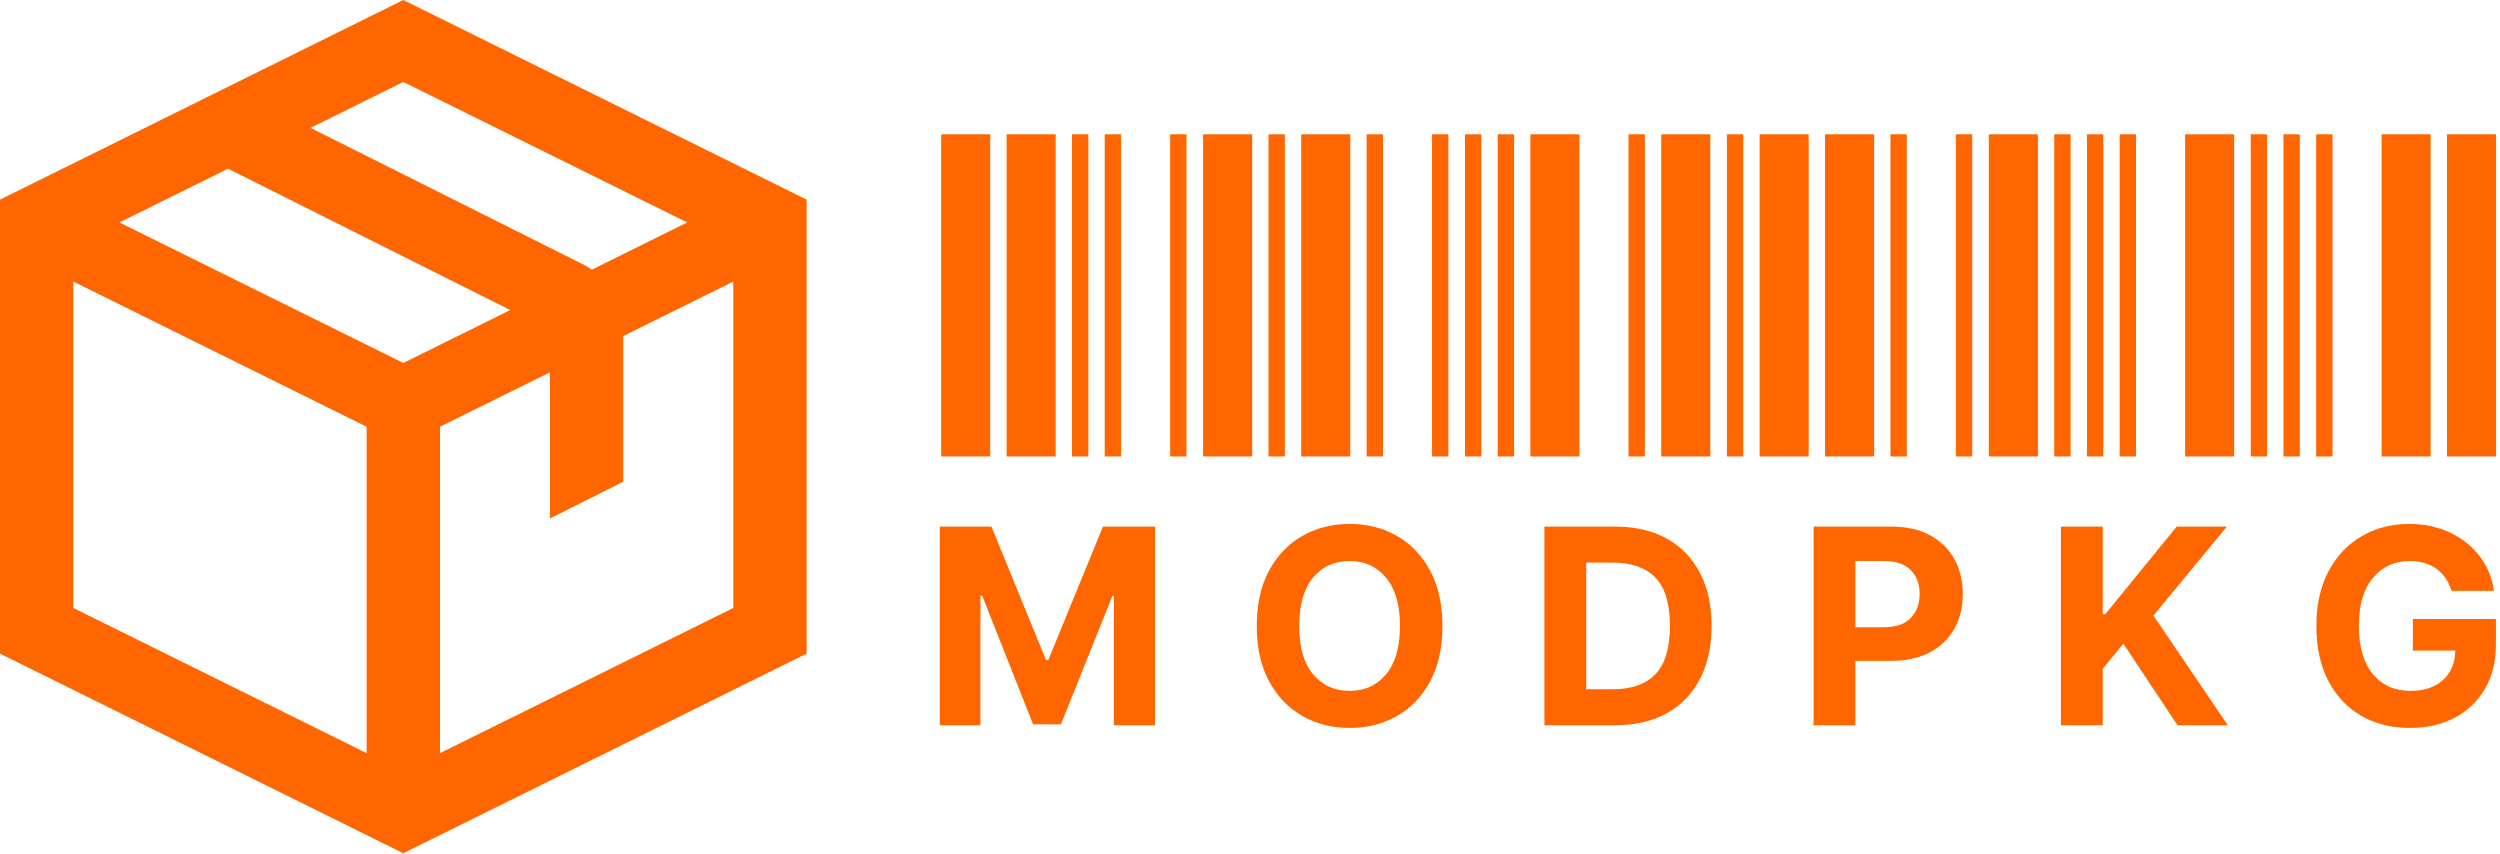
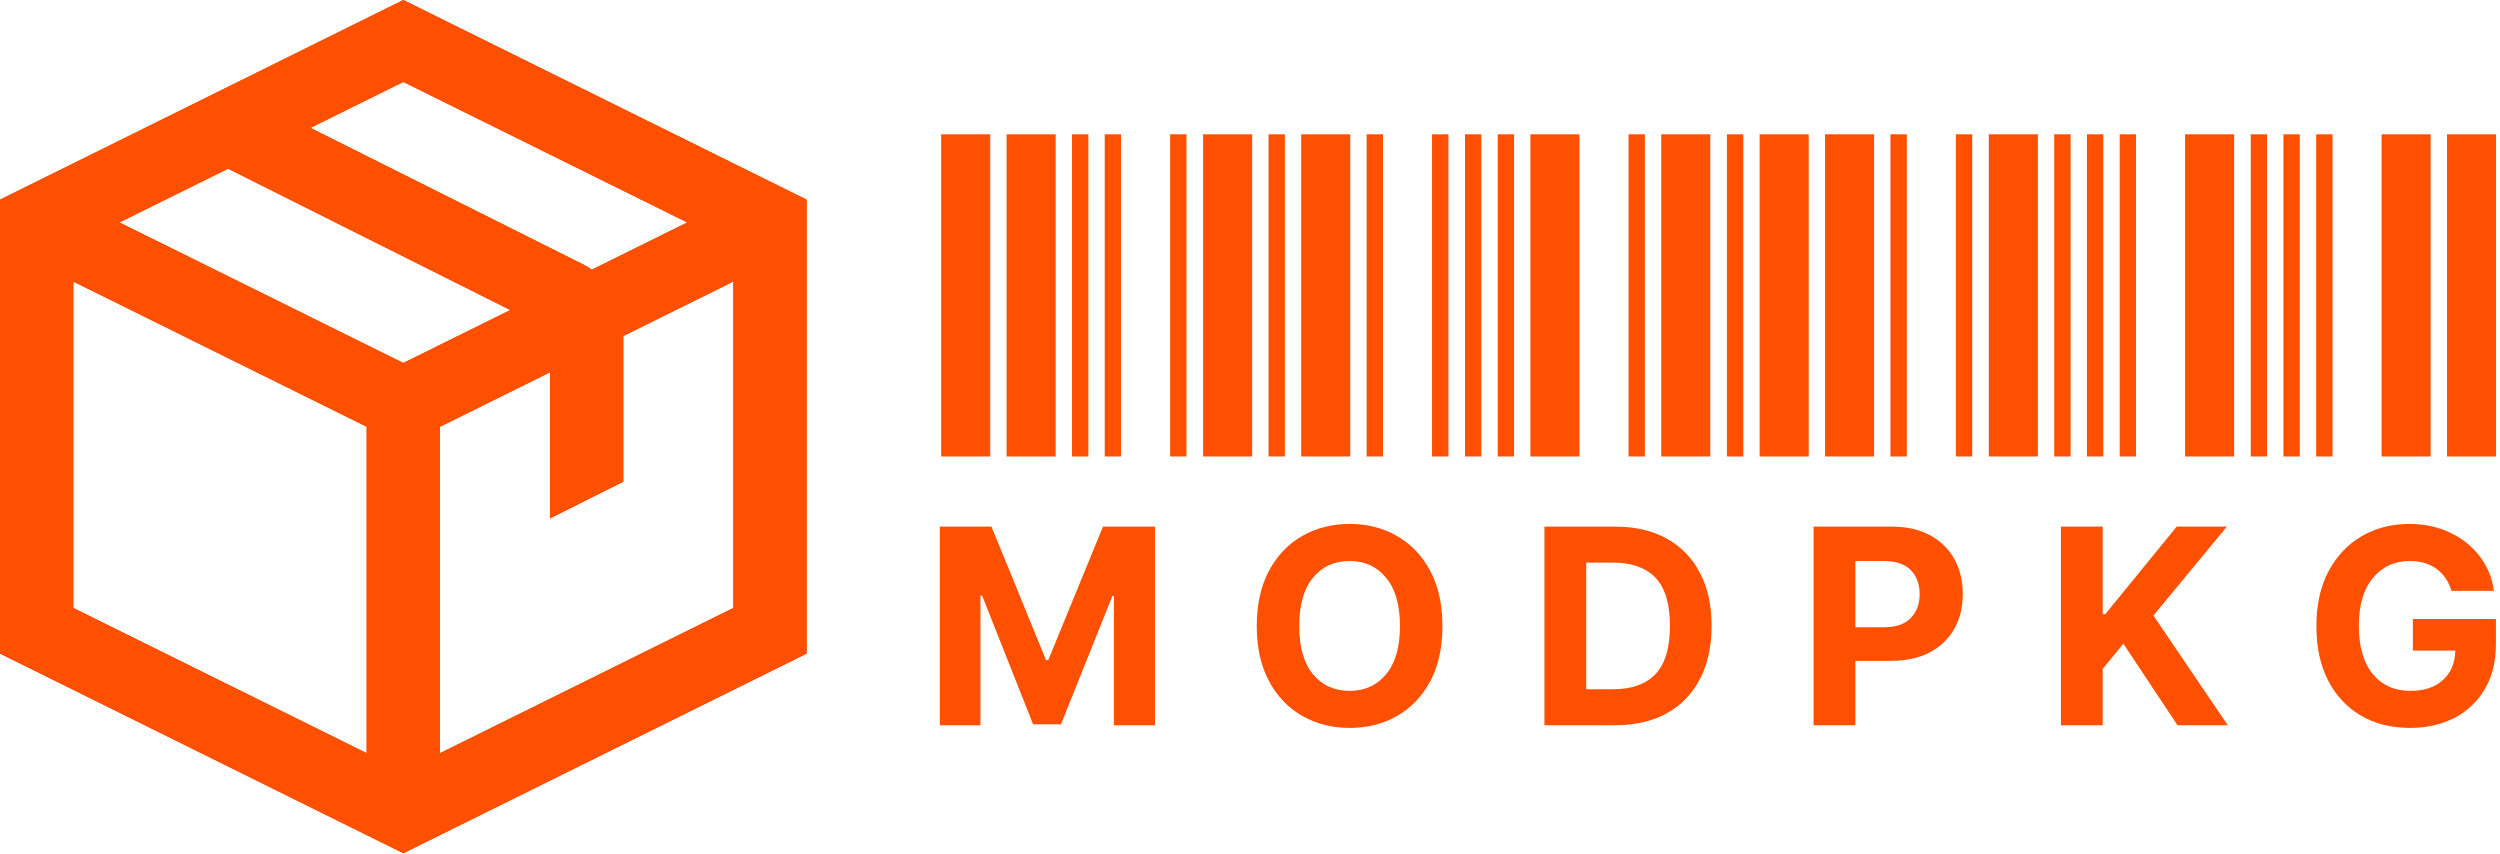
<svg xmlns="http://www.w3.org/2000/svg" width="586" height="200" viewBox="0 0 586 200" fill="none">
-   <path fill-rule="evenodd" clip-rule="evenodd" d="M94.536 0L189.072 46.794V153.206L94.536 200L0 153.206V46.794L94.536 0ZM17.188 65.999V142.508L85.942 176.539V100.031L17.188 65.999ZM103.13 100.031V176.539L171.883 142.508V65.999L146.101 78.761V112.914L128.912 121.523V87.27L103.13 100.031ZM161.078 52.142L138.683 63.227C138.193 62.821 137.649 62.465 137.055 62.167L72.781 29.974L94.536 19.206L161.078 52.142ZM53.45 39.542L119.598 72.674L94.536 85.079L27.994 52.142L53.45 39.542Z" fill="#FF6600" />
-   <path d="M220.613 107V31.48H232.113V107H220.613ZM235.947 107V31.48H247.446V107H235.947ZM251.28 107V31.48H255.113V107H251.28ZM258.946 107V31.48H262.779V107H258.946ZM274.279 107V31.48H278.113V107H274.279Z" fill="#FF6600" />
-   <path d="M282.006 107V31.48H293.506V107H282.006ZM297.339 107V31.48H301.172V107H297.339ZM305.005 107V31.48H316.505V107H305.005ZM320.339 107V31.48H324.172V107H320.339ZM335.672 107V31.48H339.505V107H335.672Z" fill="#FF6600" />
-   <path d="M343.398 107V31.48H347.231V107H343.398ZM351.065 107V31.48H354.898V107H351.065ZM358.731 107V31.48H370.231V107H358.731ZM381.731 107V31.48H385.564V107H381.731ZM389.398 107V31.48H400.897V107H389.398Z" fill="#FF6600" />
-   <path d="M404.791 107V31.48H408.624V107H404.791ZM412.457 107V31.48H423.957V107H412.457ZM427.79 107V31.48H439.29V107H427.79ZM443.123 107V31.48H446.957V107H443.123ZM458.457 107V31.48H462.29V107H458.457Z" fill="#FF6600" />
-   <path d="M466.183 107V31.48H477.683V107H466.183ZM481.516 107V31.48H485.349V107H481.516ZM489.183 107V31.48H493.016V107H489.183ZM496.849 107V31.48H500.683V107H496.849ZM512.182 107V31.48H523.682V107H512.182Z" fill="#FF6600" />
-   <path d="M527.575 107V31.48H531.409V107H527.575ZM535.242 107V31.48H539.075V107H535.242ZM542.909 107V31.48H546.742V107H542.909ZM558.242 107V31.48H569.742V107H558.242ZM573.575 107V31.48H585.075V107H573.575Z" fill="#FF6600" />
-   <path d="M220.295 123.438H232.399L245.189 154.719H245.719L258.541 123.438H270.738V170H261.099V139.688H260.756L248.683 169.781H242.163L230.215 139.625H229.81V170H220.295V123.438Z" fill="#FF6600" />
-   <path d="M316.361 170.625C312.243 170.625 308.541 169.688 305.255 167.812C301.969 165.938 299.37 163.219 297.456 159.656C295.543 156.094 294.586 151.792 294.586 146.75C294.586 141.667 295.543 137.344 297.456 133.781C299.37 130.219 301.969 127.5 305.255 125.625C308.541 123.75 312.243 122.812 316.361 122.812C320.478 122.812 324.17 123.75 327.435 125.625C330.721 127.5 333.32 130.219 335.234 133.781C337.147 137.344 338.104 141.667 338.104 146.75C338.104 151.833 337.147 156.156 335.234 159.719C333.32 163.26 330.721 165.969 327.435 167.844C324.17 169.698 320.478 170.625 316.361 170.625ZM304.538 146.75C304.538 151.667 305.609 155.427 307.751 158.031C309.914 160.635 312.784 161.938 316.361 161.938C319.917 161.938 322.766 160.635 324.908 158.031C327.071 155.427 328.152 151.667 328.152 146.75C328.152 141.812 327.071 138.042 324.908 135.438C322.766 132.812 319.917 131.5 316.361 131.5C312.784 131.5 309.914 132.812 307.751 135.438C305.609 138.042 304.538 141.812 304.538 146.75Z" fill="#FF6600" />
-   <path d="M378.485 170H362.014V123.438H378.61C383.29 123.438 387.314 124.375 390.683 126.25C394.052 128.104 396.641 130.771 398.45 134.25C400.281 137.708 401.196 141.854 401.196 146.688C401.196 151.542 400.281 155.708 398.45 159.188C396.641 162.667 394.042 165.344 390.652 167.219C387.262 169.073 383.206 170 378.485 170ZM371.81 161.562H378.049C382.437 161.562 385.764 160.385 388.031 158.031C390.298 155.677 391.432 151.896 391.432 146.688C391.432 141.521 390.298 137.76 388.031 135.406C385.764 133.052 382.437 131.875 378.049 131.875H371.81V161.562Z" fill="#FF6600" />
-   <path d="M425.106 170V123.438H443.387C446.922 123.438 449.927 124.115 452.402 125.469C454.898 126.823 456.801 128.688 458.111 131.062C459.421 133.438 460.076 136.167 460.076 139.25C460.076 142.333 459.411 145.052 458.08 147.406C456.749 149.76 454.825 151.604 452.309 152.938C449.792 154.25 446.745 154.906 443.168 154.906H434.902V170H425.106ZM434.902 147.031H441.546C444.395 147.031 446.506 146.312 447.879 144.875C449.272 143.417 449.969 141.542 449.969 139.25C449.969 136.917 449.272 135.042 447.879 133.625C446.485 132.208 444.364 131.5 441.515 131.5H434.902V147.031Z" fill="#FF6600" />
-   <path d="M483.082 170V123.438H492.878V143.969H493.47L510.222 123.438H521.983L504.763 144.281L522.201 170H510.409L497.713 150.875L492.878 156.781V170H483.082Z" fill="#FF6600" />
-   <path d="M564.891 170.625C560.545 170.625 556.718 169.667 553.411 167.75C550.125 165.812 547.557 163.062 545.706 159.5C543.876 155.917 542.961 151.677 542.961 146.781C542.961 141.74 543.918 137.438 545.831 133.875C547.744 130.292 550.344 127.552 553.63 125.656C556.916 123.76 560.607 122.812 564.704 122.812C568.219 122.812 571.39 123.479 574.219 124.812C577.068 126.146 579.397 127.99 581.206 130.344C583.037 132.698 584.16 135.417 584.576 138.5H574.624C573.979 136.312 572.825 134.604 571.162 133.375C569.498 132.125 567.397 131.5 564.86 131.5C561.304 131.5 558.423 132.823 556.219 135.469C554.015 138.094 552.912 141.833 552.912 146.688C552.912 151.542 553.994 155.302 556.157 157.969C558.34 160.615 561.283 161.938 564.985 161.938C568.229 161.938 570.777 161.094 572.628 159.406C574.499 157.698 575.466 155.396 575.529 152.5H565.578V145.094H585.043V150.969C585.043 155.052 584.18 158.562 582.454 161.5C580.728 164.438 578.347 166.698 575.31 168.281C572.274 169.844 568.801 170.625 564.891 170.625Z" fill="#FF6600" />
+   <path fill-rule="evenodd" clip-rule="evenodd" d="M94.536 0L189.072 46.794V153.206L94.536 200L0 153.206V46.794L94.536 0ZM17.188 65.999V142.508L85.942 176.539V100.031L17.188 65.999ZM103.13 100.031V176.539L171.883 142.508V65.999L146.101 78.761V112.914L128.912 121.523V87.27L103.13 100.031ZM161.078 52.142L138.683 63.227C138.193 62.821 137.649 62.465 137.055 62.167L72.781 29.974L94.536 19.206L161.078 52.142ZM53.45 39.542L119.598 72.674L94.536 85.079L27.994 52.142L53.45 39.542Z" fill="#FE5000" />
+   <path d="M220.613 107V31.48H232.113V107H220.613ZM235.947 107V31.48H247.446V107H235.947ZM251.28 107V31.48H255.113V107H251.28ZM258.946 107V31.48H262.779V107H258.946ZM274.279 107V31.48H278.113V107H274.279Z" fill="#FE5000" />
+   <path d="M282.006 107V31.48H293.506V107H282.006ZM297.339 107V31.48H301.172V107H297.339ZM305.005 107V31.48H316.505V107H305.005ZM320.339 107V31.48H324.172V107H320.339ZM335.672 107V31.48H339.505V107H335.672Z" fill="#FE5000" />
+   <path d="M343.398 107V31.48H347.231V107H343.398ZM351.065 107V31.48H354.898V107H351.065ZM358.731 107V31.48H370.231V107H358.731ZM381.731 107V31.48H385.564V107H381.731ZM389.398 107V31.48H400.897V107H389.398Z" fill="#FE5000" />
+   <path d="M404.791 107V31.48H408.624V107H404.791ZM412.457 107V31.48H423.957V107H412.457ZM427.79 107V31.48H439.29V107H427.79ZM443.123 107V31.48H446.957V107H443.123ZM458.457 107V31.48H462.29V107H458.457Z" fill="#FE5000" />
+   <path d="M466.183 107V31.48H477.683V107H466.183ZM481.516 107V31.48H485.349V107H481.516ZM489.183 107V31.48H493.016V107H489.183ZM496.849 107V31.48H500.683V107H496.849ZM512.182 107V31.48H523.682V107H512.182Z" fill="#FE5000" />
+   <path d="M527.575 107V31.48H531.409V107H527.575ZM535.242 107V31.48H539.075V107H535.242ZM542.909 107V31.48H546.742V107H542.909ZM558.242 107V31.48H569.742V107H558.242ZM573.575 107V31.48H585.075V107H573.575Z" fill="#FE5000" />
+   <path d="M220.295 123.438H232.399L245.189 154.719H245.719L258.541 123.438H270.738V170H261.099V139.688H260.756L248.683 169.781H242.163L230.215 139.625H229.81V170H220.295V123.438Z" fill="#FE5000" />
+   <path d="M316.361 170.625C312.243 170.625 308.541 169.688 305.255 167.812C301.969 165.938 299.37 163.219 297.456 159.656C295.543 156.094 294.586 151.792 294.586 146.75C294.586 141.667 295.543 137.344 297.456 133.781C299.37 130.219 301.969 127.5 305.255 125.625C308.541 123.75 312.243 122.812 316.361 122.812C320.478 122.812 324.17 123.75 327.435 125.625C330.721 127.5 333.32 130.219 335.234 133.781C337.147 137.344 338.104 141.667 338.104 146.75C338.104 151.833 337.147 156.156 335.234 159.719C333.32 163.26 330.721 165.969 327.435 167.844C324.17 169.698 320.478 170.625 316.361 170.625ZM304.538 146.75C304.538 151.667 305.609 155.427 307.751 158.031C309.914 160.635 312.784 161.938 316.361 161.938C319.917 161.938 322.766 160.635 324.908 158.031C327.071 155.427 328.152 151.667 328.152 146.75C328.152 141.812 327.071 138.042 324.908 135.438C322.766 132.812 319.917 131.5 316.361 131.5C312.784 131.5 309.914 132.812 307.751 135.438C305.609 138.042 304.538 141.812 304.538 146.75Z" fill="#FE5000" />
+   <path d="M378.485 170H362.014V123.438H378.61C383.29 123.438 387.314 124.375 390.683 126.25C394.052 128.104 396.641 130.771 398.45 134.25C400.281 137.708 401.196 141.854 401.196 146.688C401.196 151.542 400.281 155.708 398.45 159.188C396.641 162.667 394.042 165.344 390.652 167.219C387.262 169.073 383.206 170 378.485 170ZM371.81 161.562H378.049C382.437 161.562 385.764 160.385 388.031 158.031C390.298 155.677 391.432 151.896 391.432 146.688C391.432 141.521 390.298 137.76 388.031 135.406C385.764 133.052 382.437 131.875 378.049 131.875H371.81V161.562Z" fill="#FE5000" />
+   <path d="M425.106 170V123.438H443.387C446.922 123.438 449.927 124.115 452.402 125.469C454.898 126.823 456.801 128.688 458.111 131.062C459.421 133.438 460.076 136.167 460.076 139.25C460.076 142.333 459.411 145.052 458.08 147.406C456.749 149.76 454.825 151.604 452.309 152.938C449.792 154.25 446.745 154.906 443.168 154.906H434.902V170H425.106ZM434.902 147.031H441.546C444.395 147.031 446.506 146.312 447.879 144.875C449.272 143.417 449.969 141.542 449.969 139.25C449.969 136.917 449.272 135.042 447.879 133.625C446.485 132.208 444.364 131.5 441.515 131.5H434.902V147.031Z" fill="#FE5000" />
+   <path d="M483.082 170V123.438H492.878V143.969H493.47L510.222 123.438H521.983L504.763 144.281L522.201 170H510.409L497.713 150.875L492.878 156.781V170H483.082Z" fill="#FE5000" />
+   <path d="M564.891 170.625C560.545 170.625 556.718 169.667 553.411 167.75C550.125 165.812 547.557 163.062 545.706 159.5C543.876 155.917 542.961 151.677 542.961 146.781C542.961 141.74 543.918 137.438 545.831 133.875C547.744 130.292 550.344 127.552 553.63 125.656C556.916 123.76 560.607 122.812 564.704 122.812C568.219 122.812 571.39 123.479 574.219 124.812C577.068 126.146 579.397 127.99 581.206 130.344C583.037 132.698 584.16 135.417 584.576 138.5H574.624C573.98 136.312 572.825 134.604 571.162 133.375C569.498 132.125 567.397 131.5 564.86 131.5C561.304 131.5 558.423 132.823 556.219 135.469C554.015 138.094 552.912 141.833 552.912 146.688C552.912 151.542 553.994 155.302 556.157 157.969C558.34 160.615 561.283 161.938 564.985 161.938C568.229 161.938 570.777 161.094 572.628 159.406C574.499 157.698 575.466 155.396 575.529 152.5H565.578V145.094H585.043V150.969C585.043 155.052 584.18 158.562 582.454 161.5C580.728 164.438 578.347 166.698 575.31 168.281C572.274 169.844 568.801 170.625 564.891 170.625Z" fill="#FE5000" />
+   <path fill-rule="evenodd" clip-rule="evenodd" d="M94.536 0L189.072 46.794V153.206L94.536 200L0 153.206V46.794L94.536 0ZM17.188 65.999V142.508L85.942 176.539V100.031L17.188 65.999ZM103.13 100.031V176.539L171.883 142.508V65.999L146.101 78.761V112.914L128.912 121.523V87.27L103.13 100.031ZM161.078 52.142L138.683 63.227C138.193 62.821 137.649 62.465 137.055 62.167L72.781 29.974L94.536 19.206L161.078 52.142ZM53.45 39.542L119.598 72.674L94.536 85.079L27.994 52.142L53.45 39.542Z" fill="#FE5000" />
</svg>
